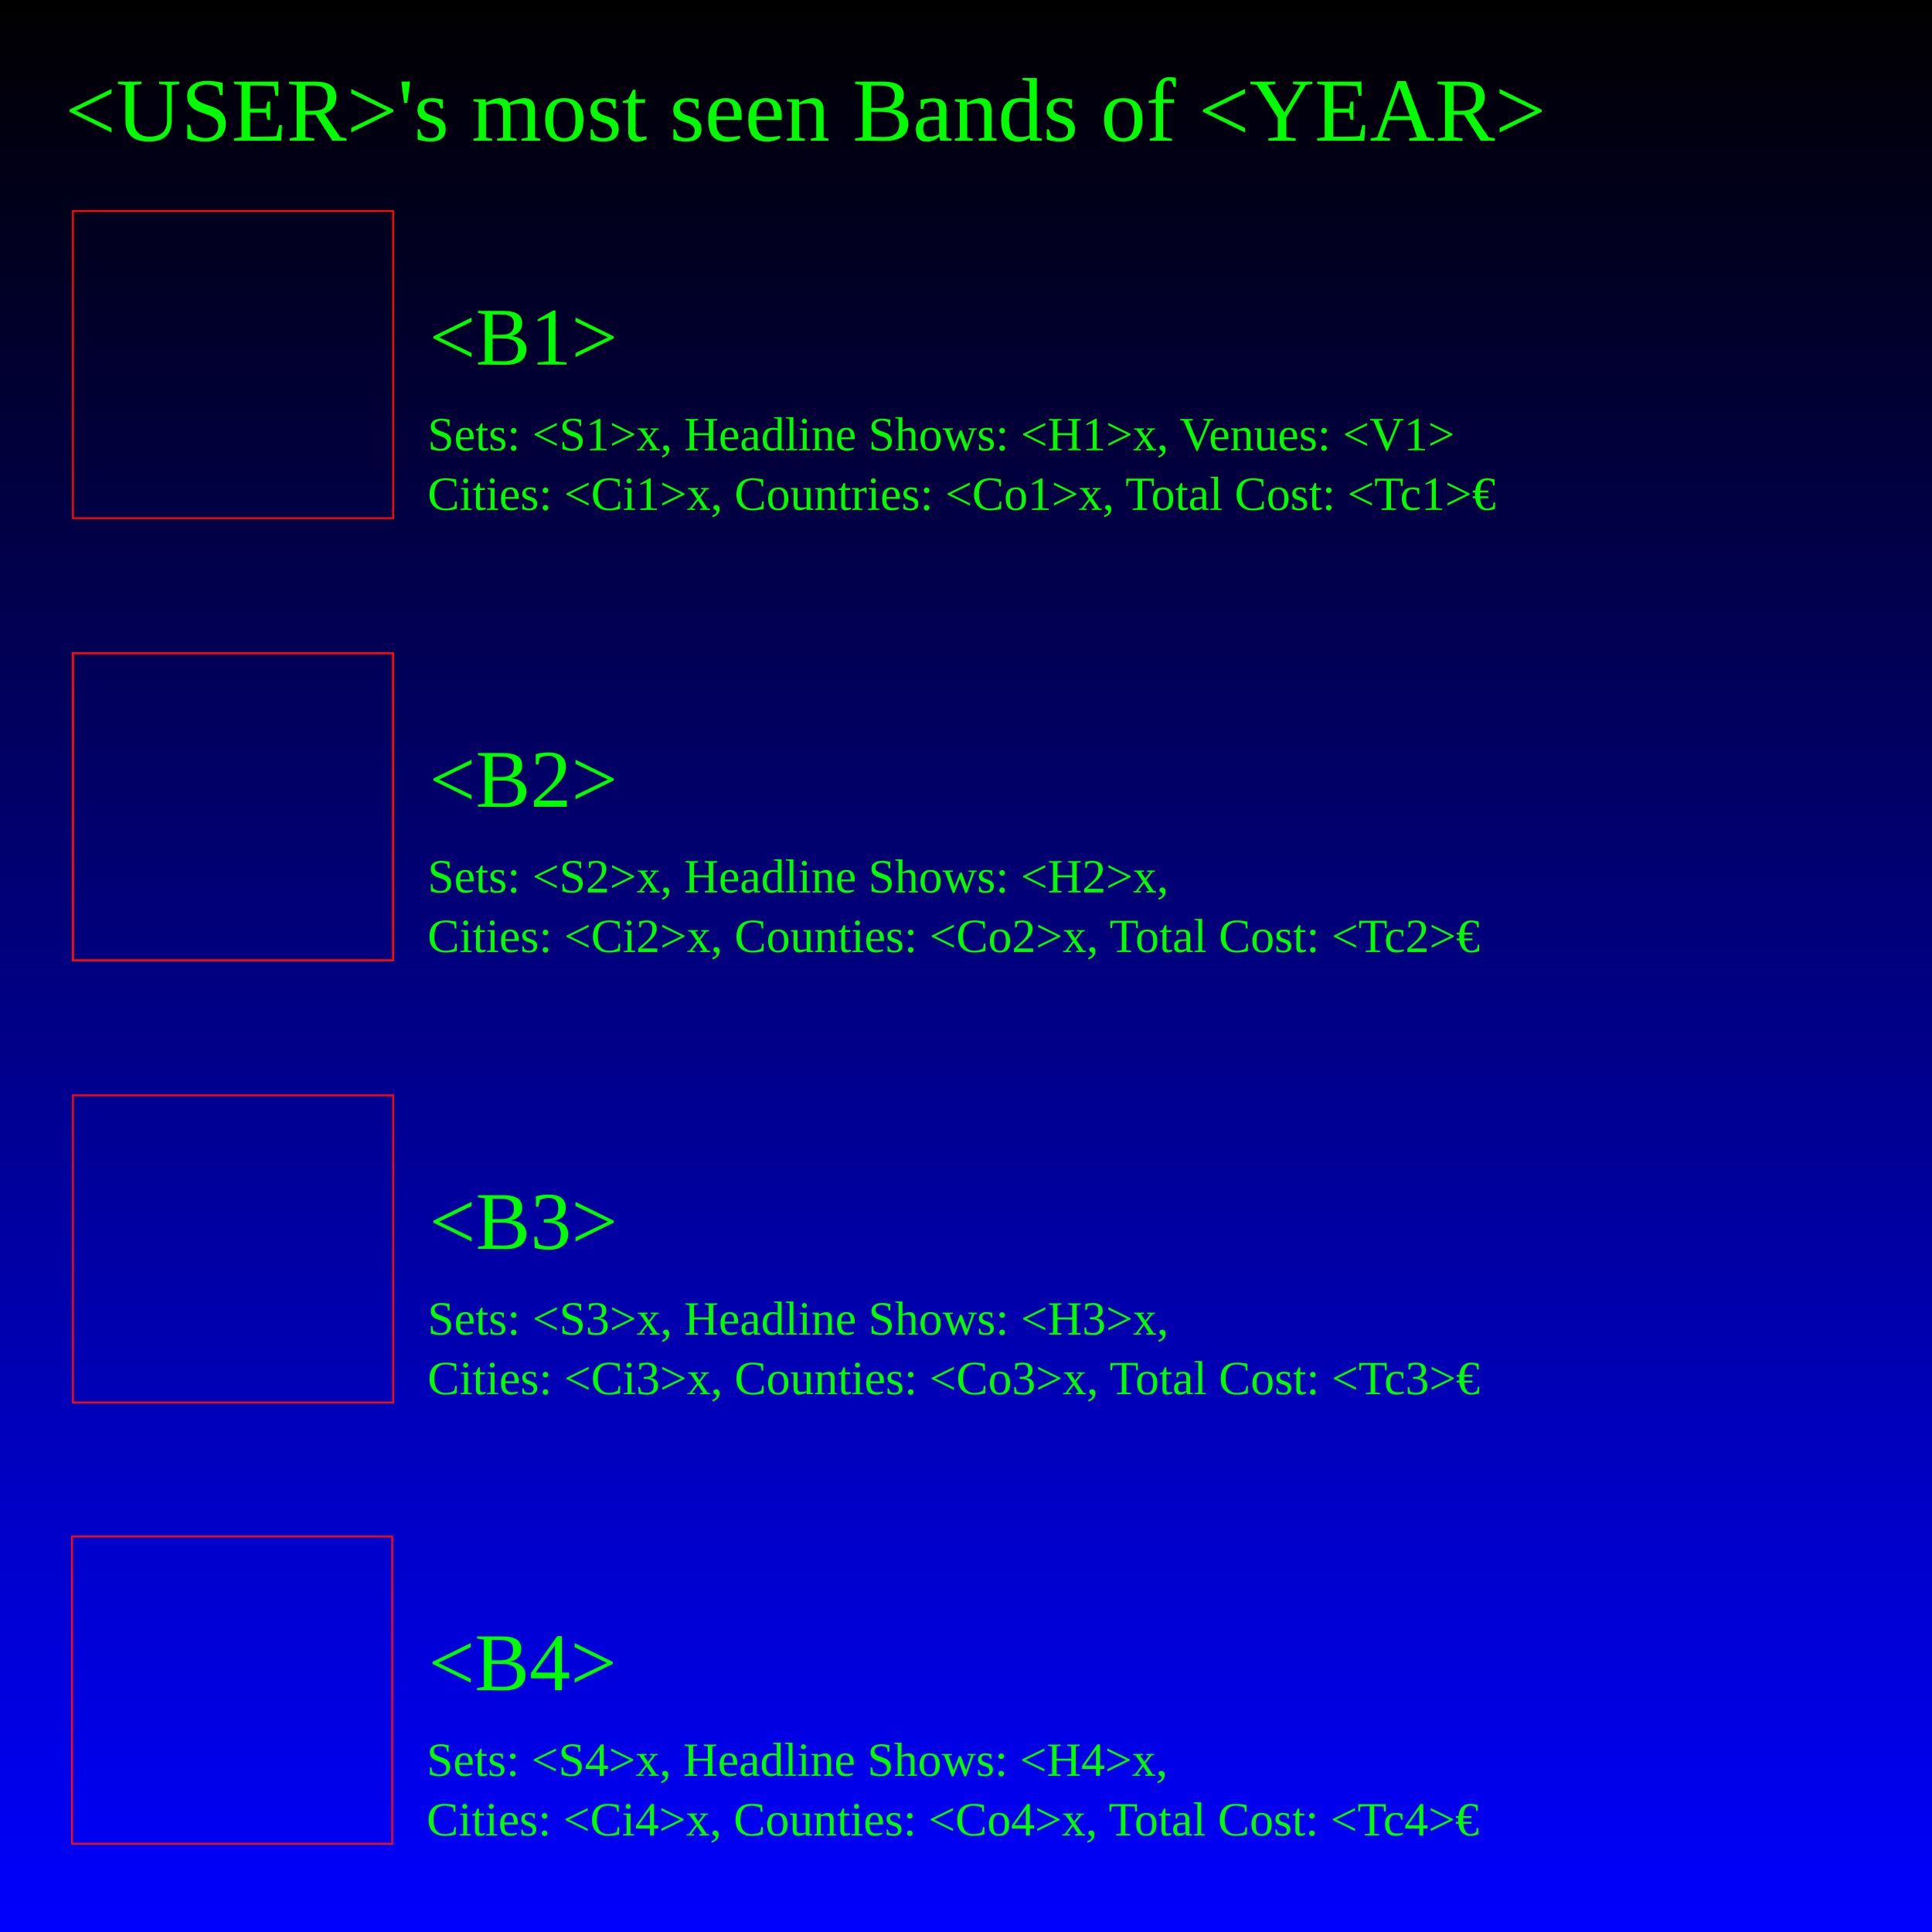
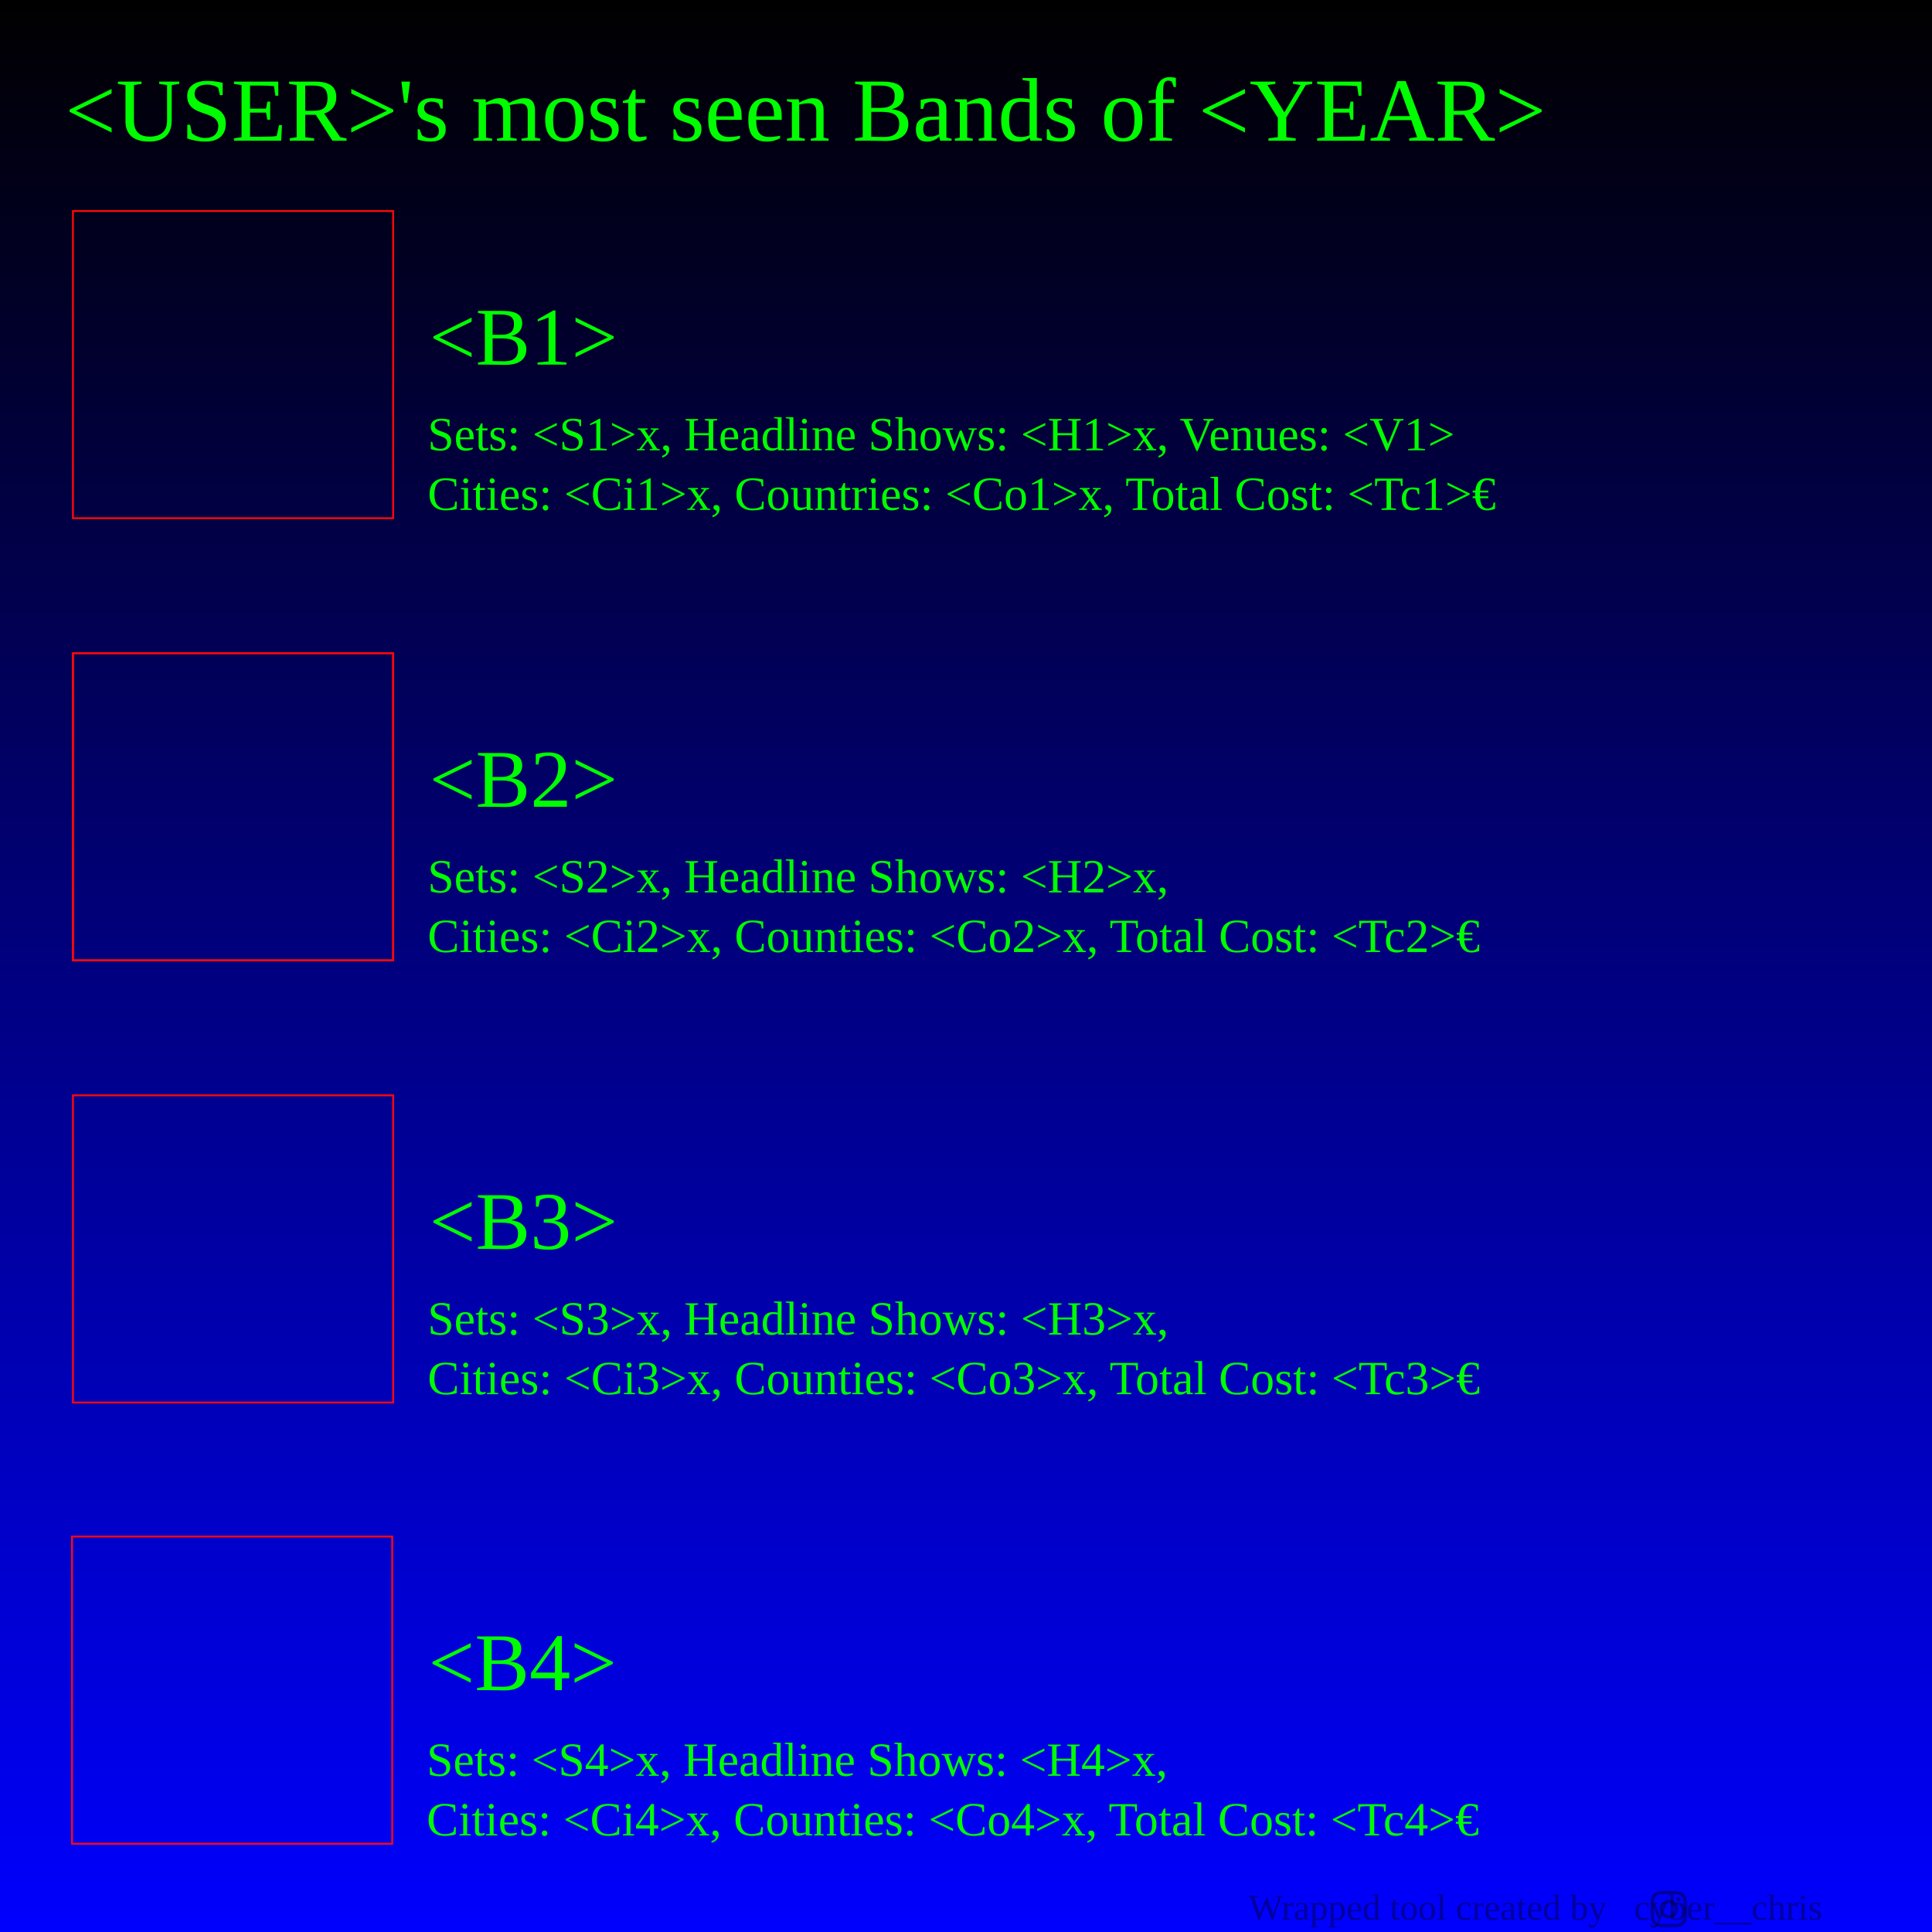
<svg xmlns="http://www.w3.org/2000/svg" xmlns:xlink="http://www.w3.org/1999/xlink" width="1080" height="1080" viewBox="0 0 1080 1080" version="1.1" id="svg1">
  <defs id="defs1">
    <pattern xlink:href="#pattern6-7" preserveAspectRatio="xMidYMid" id="pattern7" patternTransform="matrix(0.2389014,0,0,0.2389014,228.0576,249.6872)" />
    <pattern patternUnits="userSpaceOnUse" width="29" height="20" patternTransform="translate(190,350)" preserveAspectRatio="xMidYMid" style="fill:#010000" id="pattern6-7">
      <path style="fill:none;stroke:#010000;stroke-width:10;stroke-linecap:butt;stroke-dasharray:none;paint-order:stroke markers fill;stop-color:#010000" d="M 0,5 C 19,5 10,15 29,15" id="path4-2" />
    </pattern>
    <linearGradient id="linearGradient3">
      <stop style="stop-color:#010000;stop-opacity:1;" offset="0" id="stop3" />
      <stop style="stop-color:#0000fe;stop-opacity:1" offset="1" id="stop4" />
    </linearGradient>
    <linearGradient xlink:href="#linearGradient3" id="linearGradient4" x1="540" y1="0" x2="540" y2="1080" gradientUnits="userSpaceOnUse" />
    <pattern xlink:href="#pattern6-7-2" preserveAspectRatio="xMidYMid" id="pattern7-1" patternTransform="matrix(0.2389014,0,0,0.2389014,295.3182,463.2957)" />
    <pattern patternUnits="userSpaceOnUse" width="29" height="20" patternTransform="translate(190,350)" preserveAspectRatio="xMidYMid" style="fill:#010000" id="pattern6-7-2">
      <path style="fill:none;stroke:#010000;stroke-width:10;stroke-linecap:butt;stroke-dasharray:none;paint-order:stroke markers fill;stop-color:#010000" d="M 0,5 C 19,5 10,15 29,15" id="path4-2-6" />
    </pattern>
    <pattern xlink:href="#pattern6-7-2-1" preserveAspectRatio="xMidYMid" id="pattern7-1-4" patternTransform="matrix(0.2389014,0,0,0.2389014,295.3182,463.2957)" />
    <pattern patternUnits="userSpaceOnUse" width="29" height="20" patternTransform="translate(190,350)" preserveAspectRatio="xMidYMid" style="fill:#010000" id="pattern6-7-2-1">
      <path style="fill:none;stroke:#010000;stroke-width:10;stroke-linecap:butt;stroke-dasharray:none;paint-order:stroke markers fill;stop-color:#010000" d="M 0,5 C 19,5 10,15 29,15" id="path4-2-6-8" />
    </pattern>
    <pattern xlink:href="#pattern6-7-2-1-3" preserveAspectRatio="xMidYMid" id="pattern7-1-4-5" patternTransform="matrix(0.2389014,0,0,0.2389014,295.3182,463.2957)" />
    <pattern patternUnits="userSpaceOnUse" width="29" height="20" patternTransform="translate(190,350)" preserveAspectRatio="xMidYMid" style="fill:#010000" id="pattern6-7-2-1-3">
      <path style="fill:none;stroke:#010000;stroke-width:10;stroke-linecap:butt;stroke-dasharray:none;paint-order:stroke markers fill;stop-color:#010000" d="M 0,5 C 19,5 10,15 29,15" id="path4-2-6-8-7" />
    </pattern>
  </defs>
  <g id="layer2" style="display:inline">
    <rect style="fill:url(#linearGradient4);fill-opacity:1" id="rect2" width="1080" height="1080" x="0" y="0" />
  </g>
  <g id="layer3-5-6-6" transform="translate(-67.77766,527.3756)" style="display:inline">
    <rect style="display:inline;fill:none;stroke:#ff0808;stroke-width:1.034;stroke-linecap:butt;stroke-linejoin:miter;stroke-dasharray:none;stroke-opacity:1" id="rect1-4-0-3" width="178.994" height="171.725" x="108.038" y="331.567" />
    <text xml:space="preserve" style="font-size:45.869px;text-align:start;writing-mode:lr-tb;direction:ltr;text-anchor:start;display:inline;fill:none;stroke:url(#pattern7-1-4-5);stroke-width:0.247;stroke-linecap:butt;stroke-linejoin:miter;stroke-dasharray:none;stroke-opacity:1" x="307.264" y="417.427" id="text7-1-3-1">
      <tspan id="tspan7-7-9-5" x="307.264" y="417.427" style="fill:#00fe00;stroke:#ff0808;stroke-width:0.247;stroke-opacity:0">&lt;B4&gt;</tspan>
    </text>
    <text xml:space="preserve" style="font-size:26.667px;text-align:start;writing-mode:lr-tb;direction:ltr;text-anchor:start;display:inline;fill:#00fe00;stroke:#ff0808;stroke-width:1.034;stroke-linecap:butt;stroke-linejoin:miter;stroke-dasharray:none;stroke-opacity:0" x="306.284" y="465.309" id="text9-1-4-8">
      <tspan id="tspan9-3-9-0" x="306.284" y="465.309" dx="0 0 0 0 0 0 0 0 0 0 0 0 0 0 7.593">Sets: &lt;S4&gt;x, Headline Shows: &lt;H4&gt;x,</tspan>
      <tspan x="306.284" y="498.643" id="tspan10-4-6-9">Cities: &lt;Ci4&gt;x, Counties: &lt;Co4&gt;x, Total Cost: &lt;Tc4&gt;€ </tspan>
    </text>
  </g>
  <g id="layer3-5-6" transform="translate(-67.26065,280.7255)" style="display:inline">
    <rect style="display:inline;fill:none;stroke:#ff0808;stroke-width:1.034;stroke-linecap:butt;stroke-linejoin:miter;stroke-dasharray:none;stroke-opacity:1" id="rect1-4-0" width="178.994" height="171.725" x="108.038" y="331.567" />
    <text xml:space="preserve" style="font-size:45.869px;text-align:start;writing-mode:lr-tb;direction:ltr;text-anchor:start;display:inline;fill:none;stroke:url(#pattern7-1-4);stroke-width:0.247;stroke-linecap:butt;stroke-linejoin:miter;stroke-dasharray:none;stroke-opacity:1" x="307.264" y="417.427" id="text7-1-3">
      <tspan id="tspan7-7-9" x="307.264" y="417.427" style="fill:#00fe00;stroke:#ff0808;stroke-width:0.247;stroke-opacity:0">&lt;B3&gt;</tspan>
    </text>
    <text xml:space="preserve" style="font-size:26.667px;text-align:start;writing-mode:lr-tb;direction:ltr;text-anchor:start;display:inline;fill:#00fe00;stroke:#ff0808;stroke-width:1.034;stroke-linecap:butt;stroke-linejoin:miter;stroke-dasharray:none;stroke-opacity:0" x="306.284" y="465.309" id="text9-1-4">
      <tspan id="tspan9-3-9" x="306.284" y="465.309">Sets: &lt;S3&gt;x, Headline Shows: &lt;H3&gt;x,</tspan>
      <tspan x="306.284" y="498.643" id="tspan10-4-6">Cities: &lt;Ci3&gt;x, Counties: &lt;Co3&gt;x, Total Cost: &lt;Tc3&gt;€ </tspan>
    </text>
  </g>
  <g id="layer3-5" transform="translate(-67.26065,33.55847)" style="display:inline">
    <rect style="display:inline;fill:none;stroke:#ff0808;stroke-width:1.034;stroke-linecap:butt;stroke-linejoin:miter;stroke-dasharray:none;stroke-opacity:1" id="rect1-4" width="178.994" height="171.725" x="108.038" y="331.567" />
    <text xml:space="preserve" style="font-size:45.869px;text-align:start;writing-mode:lr-tb;direction:ltr;text-anchor:start;display:inline;fill:none;stroke:url(#pattern7-1);stroke-width:0.247;stroke-linecap:butt;stroke-linejoin:miter;stroke-dasharray:none;stroke-opacity:1" x="307.264" y="417.427" id="text7-1">
      <tspan id="tspan7-7" x="307.264" y="417.427" style="fill:#00fe00;stroke:#ff0808;stroke-width:0.247;stroke-opacity:0">&lt;B2&gt;</tspan>
    </text>
    <text xml:space="preserve" style="font-size:26.667px;text-align:start;writing-mode:lr-tb;direction:ltr;text-anchor:start;display:inline;fill:#00fe00;stroke:#ff0808;stroke-width:1.034;stroke-linecap:butt;stroke-linejoin:miter;stroke-dasharray:none;stroke-opacity:0" x="306.284" y="465.309" id="text9-1">
      <tspan id="tspan9-3" x="306.284" y="465.309">Sets: &lt;S2&gt;x, Headline Shows: &lt;H2&gt;x,</tspan>
      <tspan x="306.284" y="498.643" id="tspan10-4">Cities: &lt;Ci2&gt;x, Counties: &lt;Co2&gt;x, Total Cost: &lt;Tc2&gt;€ </tspan>
    </text>
  </g>
  <g id="layer1" style="display:inline">
    <text xml:space="preserve" style="font-size:50.45px;text-align:start;writing-mode:lr-tb;direction:ltr;text-anchor:start;fill:#00fe00;stroke-width:0.526" x="36.393" y="78.641" id="text1">
      <tspan id="tspan1" x="36.393" y="78.641" style="font-size:50.45px;text-align:start;text-anchor:start;stroke-width:0.526">&lt;USER&gt;'s most seen Bands of &lt;YEAR&gt;</tspan>
    </text>
    <rect style="display:inline;fill:none;stroke:#ff0808;stroke-width:1.034;stroke-linecap:butt;stroke-linejoin:miter;stroke-dasharray:none;stroke-opacity:1" id="rect1-5" width="178.994" height="171.725" x="40.778" y="365.126" />
  </g>
  <g id="layer3">
    <rect style="display:inline;fill:none;stroke:#ff0808;stroke-width:1.034;stroke-linecap:butt;stroke-linejoin:miter;stroke-dasharray:none;stroke-opacity:1" id="rect1" width="178.994" height="171.725" x="40.778" y="117.959" />
    <text xml:space="preserve" style="font-size:45.869px;text-align:start;writing-mode:lr-tb;direction:ltr;text-anchor:start;display:inline;fill:none;stroke:url(#pattern7);stroke-width:0.247;stroke-linecap:butt;stroke-linejoin:miter;stroke-dasharray:none;stroke-opacity:1" x="240.003" y="203.819" id="text7">
      <tspan id="tspan7" x="240.003" y="203.819" style="fill:#00fe00;stroke:#ff0808;stroke-width:0.247;stroke-opacity:0">&lt;B1&gt;</tspan>
    </text>
    <text xml:space="preserve" style="font-size:26.667px;text-align:start;writing-mode:lr-tb;direction:ltr;text-anchor:start;display:inline;fill:#00fe00;stroke:#ff0808;stroke-width:1.034;stroke-linecap:butt;stroke-linejoin:miter;stroke-dasharray:none;stroke-opacity:0" x="239.023" y="251.701" id="text9">
      <tspan id="tspan9" x="239.023" y="251.701">Sets: &lt;S1&gt;x, Headline Shows: &lt;H1&gt;x, Venues: &lt;V1&gt; </tspan>
      <tspan x="239.023" y="285.034" id="tspan10" dx="0 0 0 0 0 0 0 0 0 0 0 0 0 0 0 0 0 0 0 0 0 0 0 0 0 0 0 0 0 0 0 0 0 0 0 0 0 0 0 0 0 0 0 0 0 0 0 0 0 0 0 2.041">Cities: &lt;Ci1&gt;x, Countries: &lt;Co1&gt;x, Total Cost: &lt;Tc1&gt;€ </tspan>
    </text>
+     <text xml:space="preserve" style="font-size:20.389px;text-align:center;writing-mode:lr-tb;direction:ltr;text-anchor:middle;display:inline;fill:#000000;fill-opacity:0.382;stroke:#ff0808;stroke-width:1.318;stroke-opacity:0" x="871.033" y="1073.166" id="text17-0">
+       <tspan id="tspan17-3" x="871.033" y="1073.166" style="font-size:20.389px;fill:#000000;fill-opacity:0.382;stroke-width:1.318" dx="0 0 0 0 0 0 0 0 0 0 0 0 0 0 0 0 0 0 0 0 0 0 0 0 1.402 0 3.094 0 0 0 0 0 1.778" dy="0 0 0 0 0 0 0 0 0 0 0 0 0 0 0 0 0 0 0 0 0 0 0 0 0 0 0 0 0 0 0 -2.967 0 2.967">Wrapped tool created by   cyber__chris</tspan>
+     </text>
+     <path d="m 928.675,1057.083 c -1.082,0.051 -1.821,0.224 -2.467,0.478 -0.669,0.261 -1.235,0.61 -1.799,1.176 -0.564,0.566 -0.911,1.133 -1.17,1.803 -0.25,0.647 -0.42,1.387 -0.468,2.469 -0.048,1.083 -0.059,1.431 -0.053,4.193 0.007,2.762 0.018,3.108 0.07,4.193 0.051,1.082 0.224,1.821 0.478,2.467 0.261,0.669 0.61,1.235 1.176,1.799 0.566,0.564 1.133,0.91 1.804,1.17 0.647,0.25 1.387,0.42 2.469,0.468 1.082,0.047 1.431,0.059 4.192,0.053 2.761,0 3.108,-0.018 4.193,-0.068 1.085,-0.051 1.82,-0.225 2.466,-0.477 0.669,-0.262 1.235,-0.611 1.799,-1.177 0.564,-0.566 0.911,-1.134 1.169,-1.804 0.251,-0.647 0.421,-1.387 0.468,-2.468 0.047,-1.086 0.059,-1.432 0.053,-4.193 -0.007,-2.761 -0.018,-3.107 -0.069,-4.192 -0.051,-1.085 -0.224,-1.821 -0.477,-2.468 -0.261,-0.668 -0.61,-1.234 -1.176,-1.799 -0.566,-0.565 -1.134,-0.911 -1.804,-1.169 -0.647,-0.25 -1.387,-0.421 -2.469,-0.468 -1.082,-0.046 -1.431,-0.059 -4.193,-0.052 -2.762,0 -3.108,0.018 -4.192,0.069 m 0.119,18.385 c -0.992,-0.042 -1.53,-0.208 -1.889,-0.346 -0.475,-0.183 -0.814,-0.404 -1.171,-0.758 -0.358,-0.354 -0.577,-0.694 -0.763,-1.168 -0.139,-0.359 -0.307,-0.896 -0.354,-1.888 -0.05,-1.071 -0.061,-1.393 -0.067,-4.108 -0.005,-2.715 0.007,-3.037 0.051,-4.109 0.042,-0.991 0.208,-1.53 0.346,-1.888 0.183,-0.476 0.404,-0.814 0.758,-1.171 0.355,-0.357 0.694,-0.577 1.168,-0.763 0.358,-0.141 0.896,-0.306 1.887,-0.354 1.073,-0.051 1.394,-0.062 4.109,-0.068 2.715,0 3.037,0 4.11,0.051 0.991,0.043 1.53,0.207 1.888,0.346 0.475,0.183 0.814,0.403 1.171,0.758 0.357,0.355 0.578,0.693 0.763,1.169 0.14,0.358 0.306,0.895 0.353,1.887 0.051,1.073 0.063,1.394 0.068,4.109 0.007,2.714 -0.007,3.037 -0.052,4.108 -0.043,0.992 -0.208,1.53 -0.346,1.889 -0.183,0.475 -0.404,0.814 -0.759,1.171 -0.355,0.357 -0.693,0.577 -1.168,0.763 -0.358,0.141 -0.896,0.306 -1.887,0.353 -1.072,0.05 -1.394,0.062 -4.11,0.068 -2.716,0 -3.036,0 -4.109,-0.051 m 8.29,-13.721 a 1.22,1.22 0 1 0 1.218,-1.222 1.22,1.22 0 0 0 -1.218,1.222 m -9.419,5.445 c 0.005,2.884 2.348,5.217 5.232,5.212 2.884,0 5.218,-2.348 5.212,-5.232 -0.007,-2.884 -2.348,-5.217 -5.232,-5.212 -2.884,0 -5.217,2.348 -5.212,5.232 m 1.832,0 a 3.39,3.39 0 1 1 3.397,3.384 3.39,3.39 0 0 1 -3.397,-3.384" id="path1" style="display:inline;fill:#000000;fill-opacity:0.382;stroke-width:0.02" />
  </g>
</svg>
